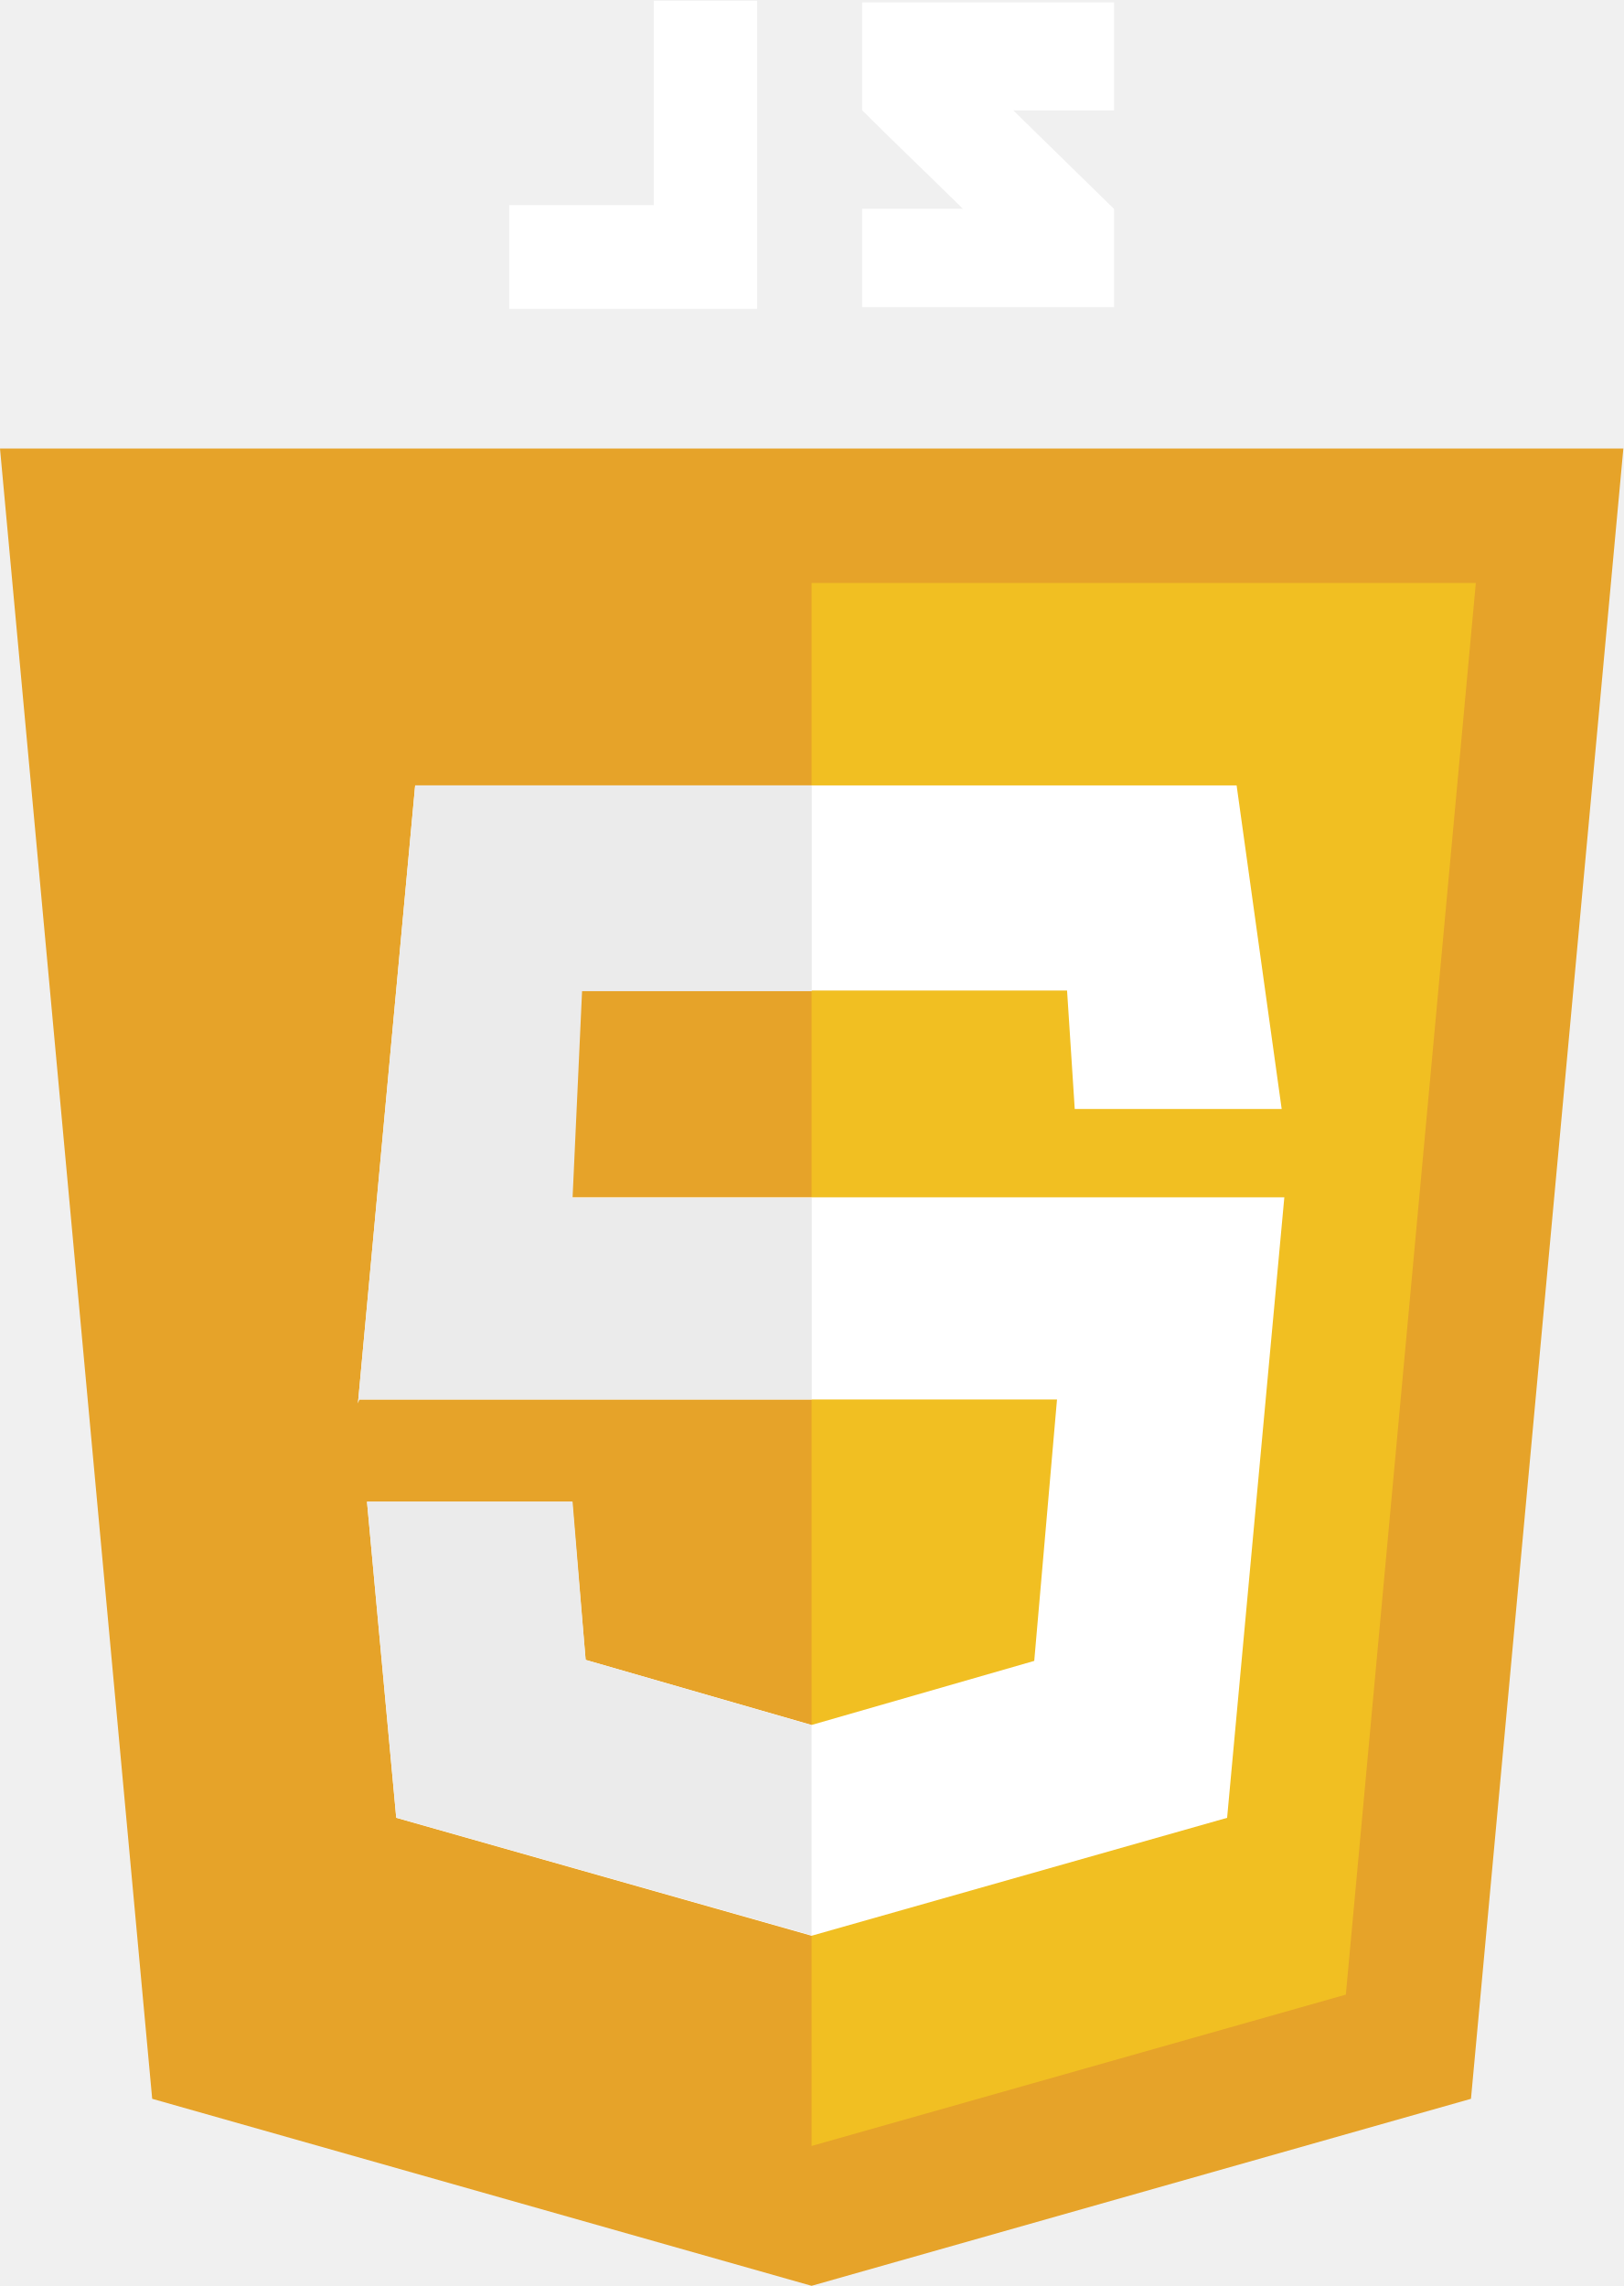
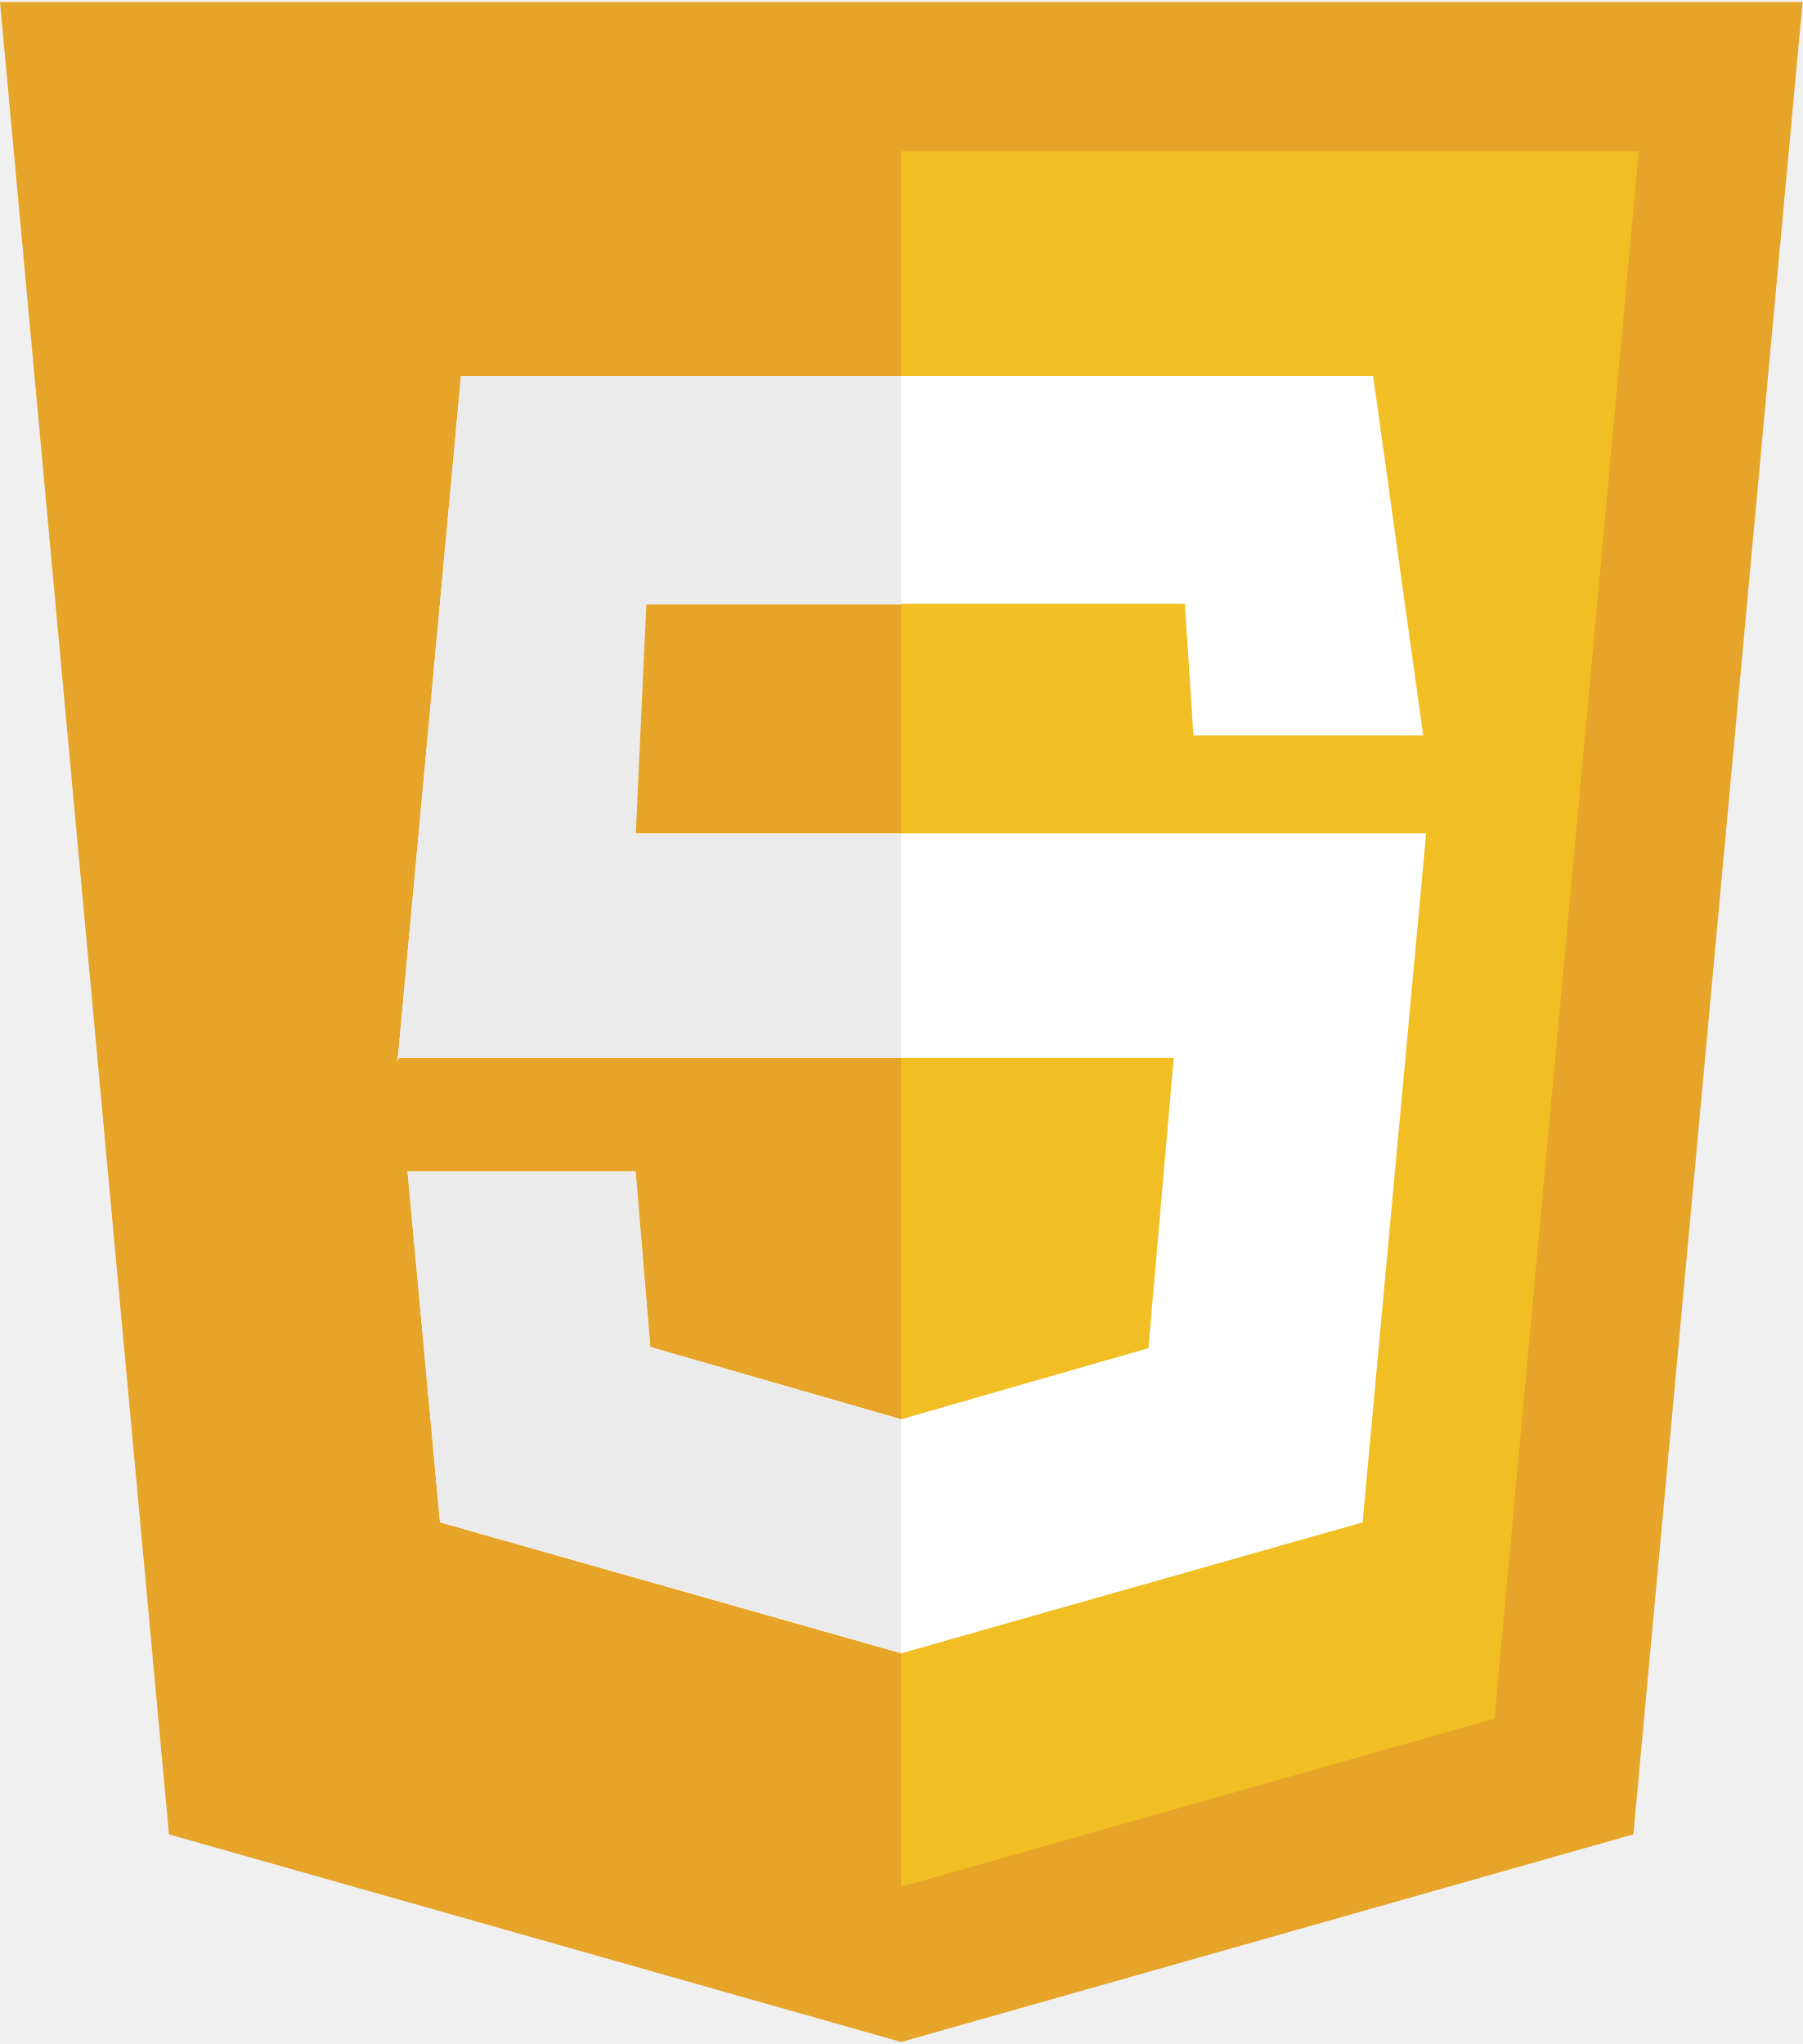
- <svg xmlns="http://www.w3.org/2000/svg" fill="none" viewBox="0 0 1776 2501">
-   <clipPath id="a">
-     <path d="m0 .8h1776v2500h-1776z" />
-   </clipPath>
-   <g clip-path="url(#a)">
-     <path d="m1776 490.7h-1776l166.5 1805.5 721.4 204.6 721.4-204.6z" fill="#e6a329" />
-     <path d="m887.9 637.8v1710l584.5-165.6 142.2-1544.4z" fill="#f1bf22" />
-     <path d="m1352.9 859.3h-898.7l-62.6 676 1.3-4.2h763.5l-24.9 286-243.6 70.1-247.2-71.2-14.8-173.1h-224.4l32 345.9 454.4 129 454.6-129 62.6-678.9h-810.3l10.4-226.2h562.2l8.4 129.6h226.4z" fill="#fff" />
-     <path d="m888.1 859.3h-433.9l-62.6 676 1.3-4.2h495.2v-220.5h-261.7l10.4-226.2h251.3zm-261.7 783.6h-224.9l32 345.7 454.4 128.8v-230l-247.2-71.4z" fill="#ebebeb" />
-     <path d="m715.2 224.4h-158.1v113.5h271.2v-337.1h-113.1zm503.6-221.8h-275.6v118c36.8 36.8 56 54.5 110.2 107.8h-110.2v107.6h275.6v-107.4l-110.2-107.8h110.2z" fill="#fff" />
-   </g>
+ <svg xmlns="http://www.w3.org/2000/svg" id="_Слой_1" data-name="Слой 1" viewBox="0 0 1771 2008.4">
+   <defs>
+     <style>
+       .cls-1 {
+         fill: #fff;
+       }
+ 
+       .cls-2 {
+         fill: #ebebeb;
+       }
+ 
+       .cls-3 {
+         fill: #f1bf23;
+       }
+ 
+       .cls-4 {
+         fill: #e6a429;
+       }
+     </style>
+   </defs>
+   <path class="cls-4" d="M1771,1.98H0l166.03,1800.42,719.37,204.02,719.37-204.02L1771,1.98Z" />
+   <path class="cls-3" d="M885.4,148.67v1705.19l582.85-165.13,141.8-1540.05h-724.65Z" />
+   <path class="cls-1" d="M1349.09,369.54H452.92l-62.42,674.1,1.3-4.19h761.35l-24.83,285.19-242.91,69.9-246.5-71-14.76-172.61h-223.77l31.91,344.93,453.12,128.64,453.32-128.64,62.42-676.99h-808.02l10.37-225.56h560.62l8.38,129.24h225.76l-49.16-353Z" />
+   <path class="cls-2" d="M885.6,369.54h-432.68l-62.42,674.1,1.3-4.19h493.81v-219.88h-260.96l10.37-225.56h250.59v-224.47ZM624.64,1150.94h-224.27l31.91,344.73,453.12,128.44v-229.35l-246.5-71.2-14.26-172.61Z" />
</svg>
